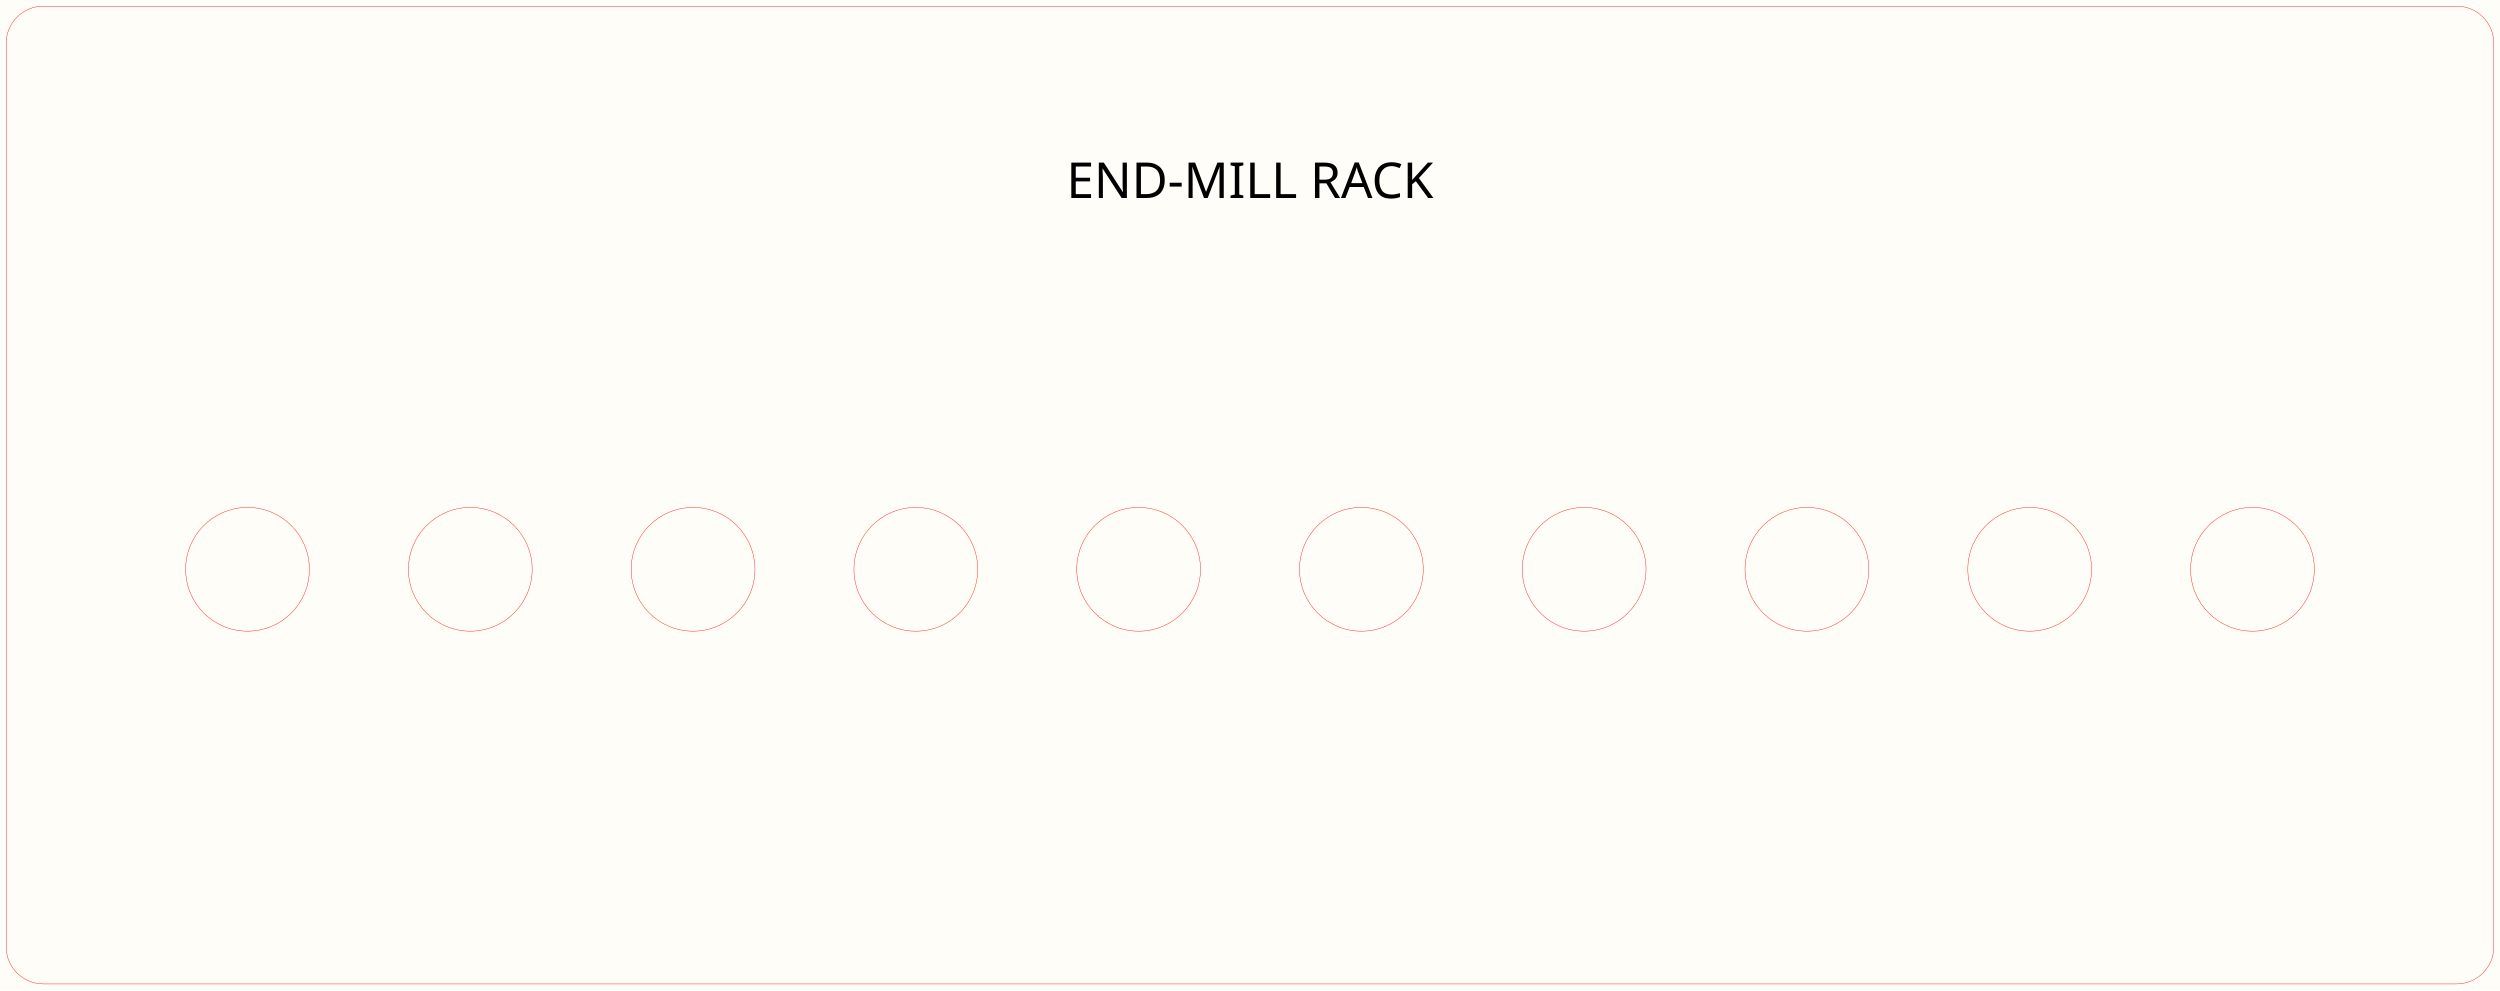
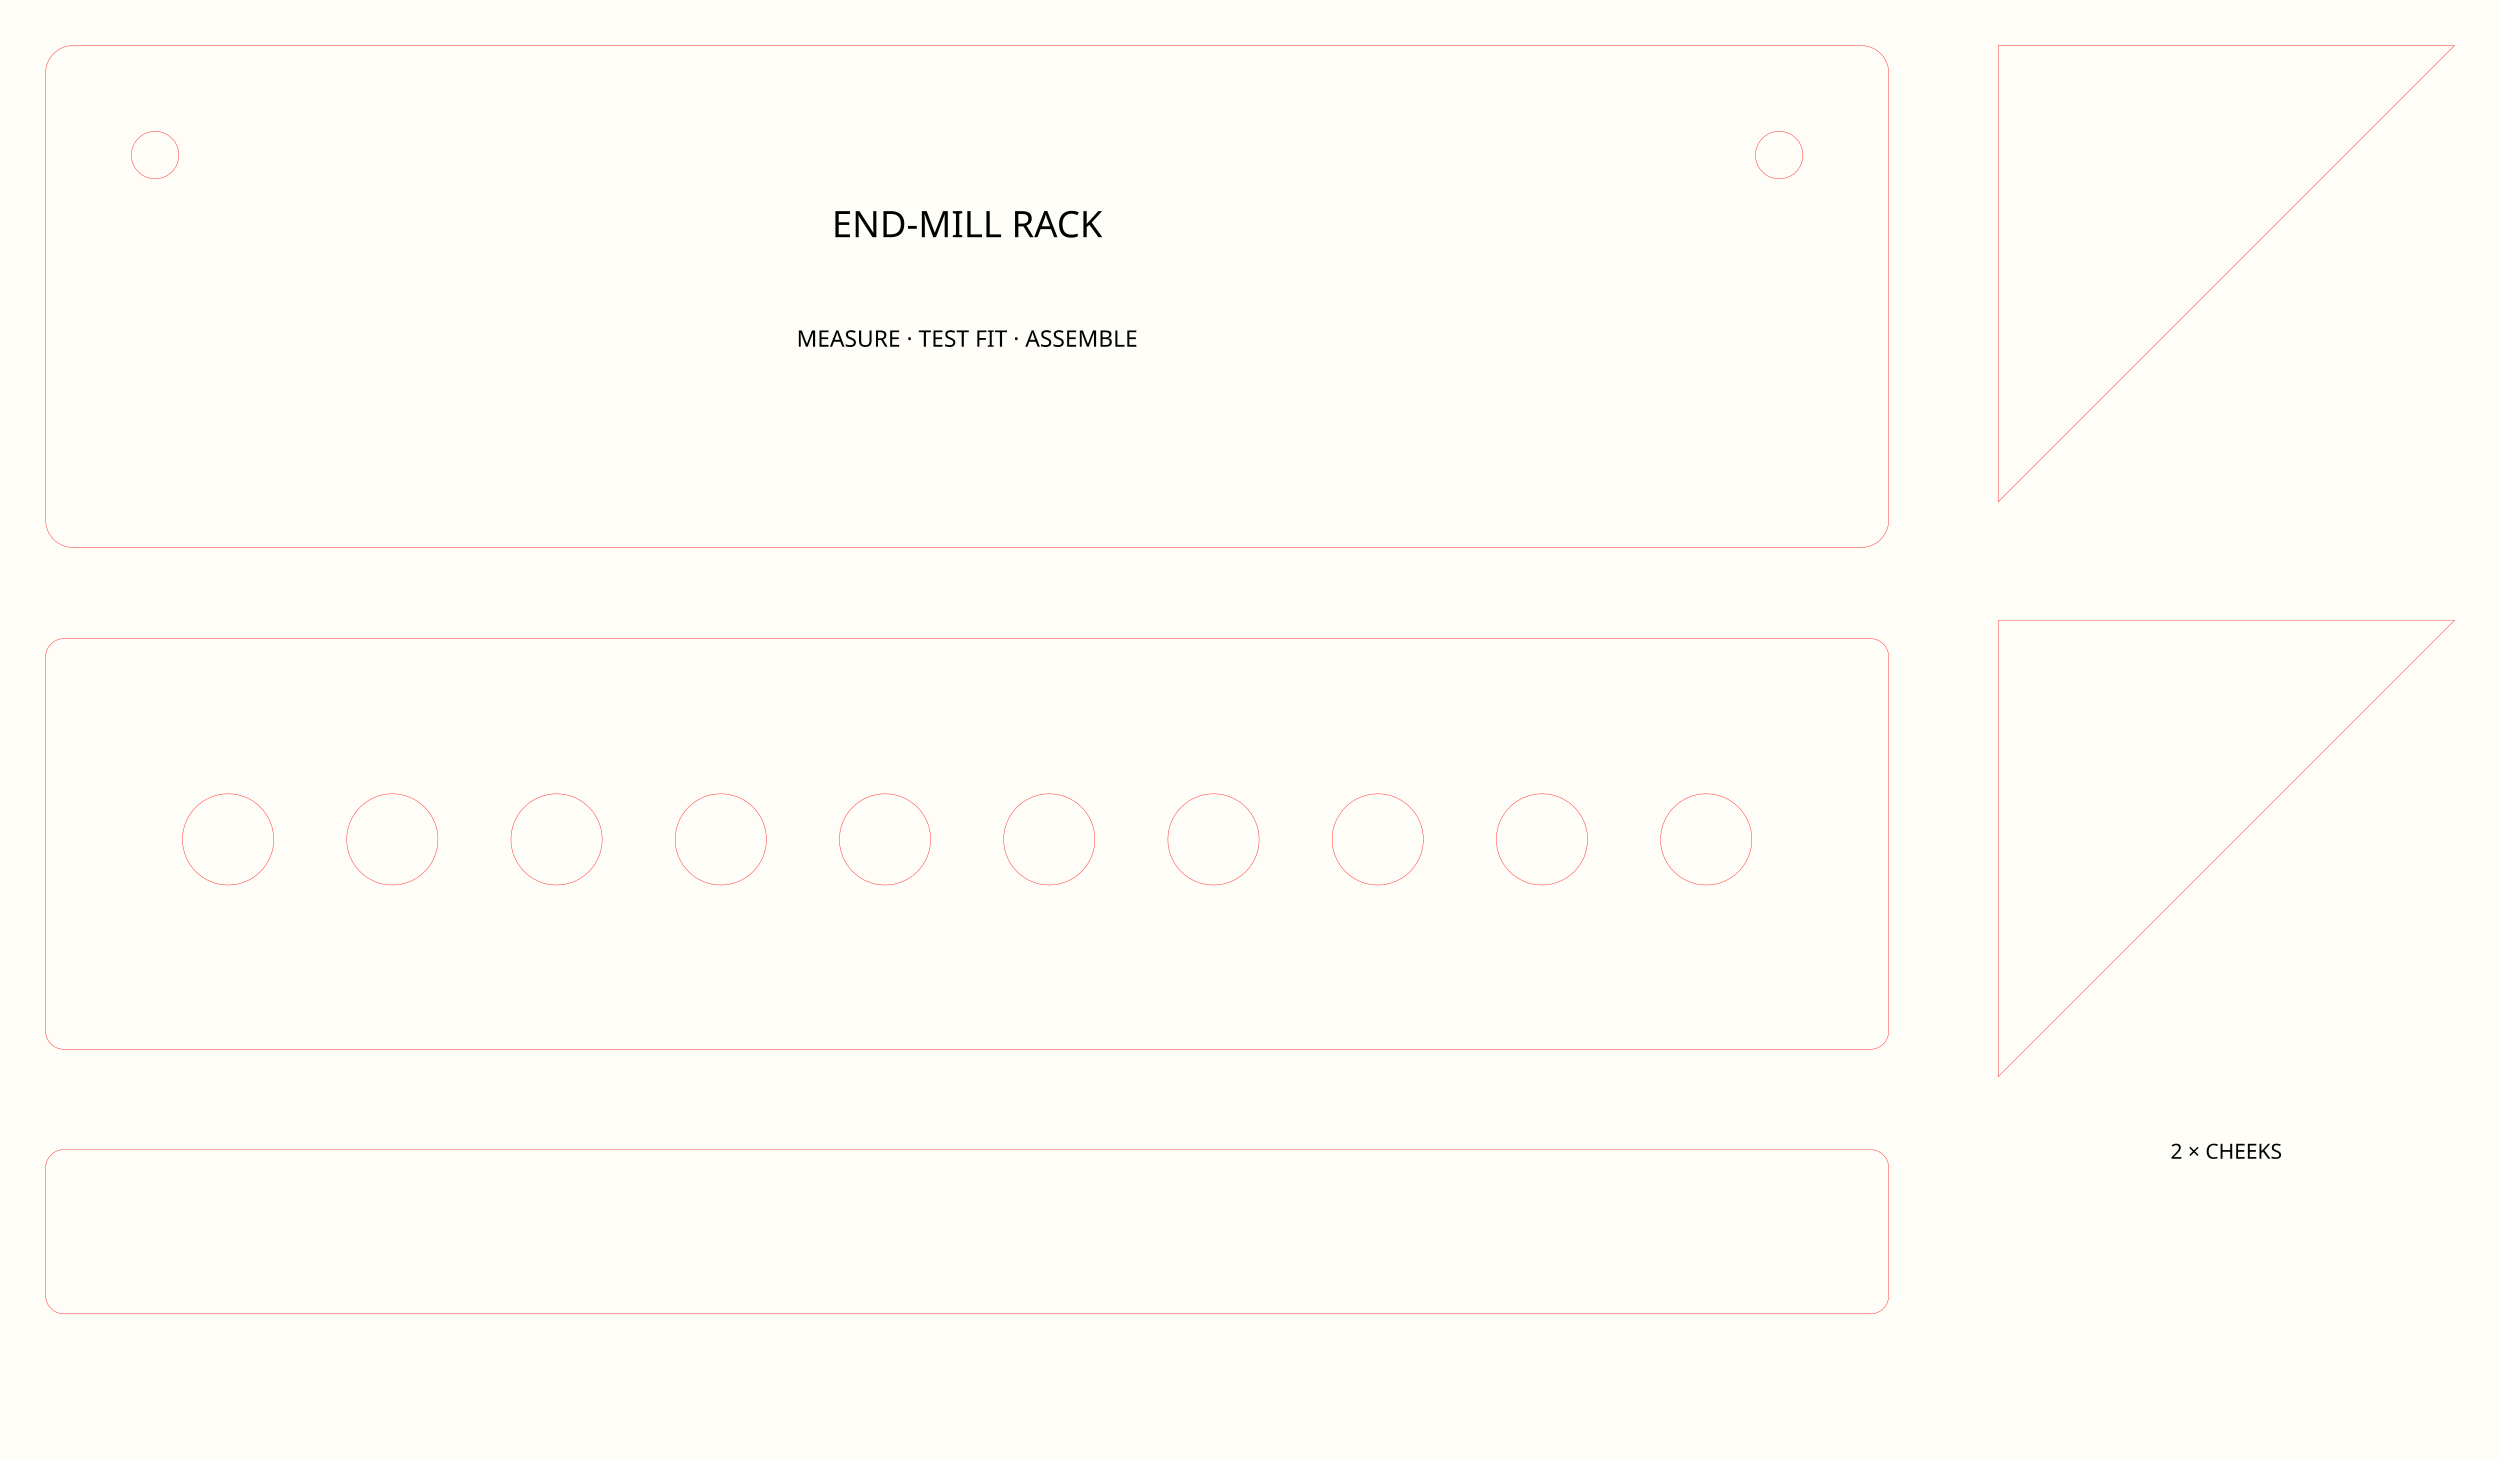
- <svg xmlns="http://www.w3.org/2000/svg" width="640" height="253.465" viewBox="0 0 202 80">
-   <rect x="0" y="0" width="202" height="80" fill="#fffdf8" />
+ <svg xmlns="http://www.w3.org/2000/svg" width="640" height="373.723" viewBox="0 0 274 160">
+   <rect x="0" y="0" width="274" height="160" fill="#fffdf8" />
  <g id="cut" aria-label="CUT">
-     <rect x="0.5" y="0.5" width="201" height="79" rx="3" ry="3" fill="none" stroke="#ff0000" stroke-width="0.1" vector-effect="non-scaling-stroke" data-operation="CUT" data-closed="true" />
-     <circle cx="20" cy="46" r="5" fill="none" stroke="#ff0000" stroke-width="0.1" vector-effect="non-scaling-stroke" data-operation="CUT" data-closed="true" />
-     <circle cx="38" cy="46" r="5" fill="none" stroke="#ff0000" stroke-width="0.1" vector-effect="non-scaling-stroke" data-operation="CUT" data-closed="true" />
-     <circle cx="56" cy="46" r="5" fill="none" stroke="#ff0000" stroke-width="0.1" vector-effect="non-scaling-stroke" data-operation="CUT" data-closed="true" />
-     <circle cx="74" cy="46" r="5" fill="none" stroke="#ff0000" stroke-width="0.1" vector-effect="non-scaling-stroke" data-operation="CUT" data-closed="true" />
-     <circle cx="92" cy="46" r="5" fill="none" stroke="#ff0000" stroke-width="0.1" vector-effect="non-scaling-stroke" data-operation="CUT" data-closed="true" />
-     <circle cx="110" cy="46" r="5" fill="none" stroke="#ff0000" stroke-width="0.1" vector-effect="non-scaling-stroke" data-operation="CUT" data-closed="true" />
-     <circle cx="128" cy="46" r="5" fill="none" stroke="#ff0000" stroke-width="0.1" vector-effect="non-scaling-stroke" data-operation="CUT" data-closed="true" />
-     <circle cx="146" cy="46" r="5" fill="none" stroke="#ff0000" stroke-width="0.1" vector-effect="non-scaling-stroke" data-operation="CUT" data-closed="true" />
-     <circle cx="164" cy="46" r="5" fill="none" stroke="#ff0000" stroke-width="0.1" vector-effect="non-scaling-stroke" data-operation="CUT" data-closed="true" />
-     <circle cx="182" cy="46" r="5" fill="none" stroke="#ff0000" stroke-width="0.1" vector-effect="non-scaling-stroke" data-operation="CUT" data-closed="true" />
+     <rect x="5" y="5" width="202" height="55" rx="3" ry="3" fill="none" stroke="#ff0000" stroke-width="0.1" vector-effect="non-scaling-stroke" data-operation="CUT" data-closed="true" />
+     <circle cx="17" cy="17" r="2.6" fill="none" stroke="#ff0000" stroke-width="0.1" vector-effect="non-scaling-stroke" data-operation="CUT" data-closed="true" />
+     <circle cx="195" cy="17" r="2.6" fill="none" stroke="#ff0000" stroke-width="0.1" vector-effect="non-scaling-stroke" data-operation="CUT" data-closed="true" />
+     <rect x="5" y="70" width="202" height="45" rx="2" ry="2" fill="none" stroke="#ff0000" stroke-width="0.1" vector-effect="non-scaling-stroke" data-operation="CUT" data-closed="true" />
+     <rect x="5" y="126" width="202" height="18" rx="2" ry="2" fill="none" stroke="#ff0000" stroke-width="0.1" vector-effect="non-scaling-stroke" data-operation="CUT" data-closed="true" />
+     <polygon points="219,5 269,5 219,55" fill="none" stroke="#ff0000" stroke-width="0.1" vector-effect="non-scaling-stroke" data-operation="CUT" data-closed="true" />
+     <polygon points="219,68 269,68 219,118" fill="none" stroke="#ff0000" stroke-width="0.1" vector-effect="non-scaling-stroke" data-operation="CUT" data-closed="true" />
+     <circle cx="25" cy="92" r="5" fill="none" stroke="#ff0000" stroke-width="0.1" vector-effect="non-scaling-stroke" data-operation="CUT" data-closed="true" />
+     <circle cx="43" cy="92" r="5" fill="none" stroke="#ff0000" stroke-width="0.1" vector-effect="non-scaling-stroke" data-operation="CUT" data-closed="true" />
+     <circle cx="61" cy="92" r="5" fill="none" stroke="#ff0000" stroke-width="0.1" vector-effect="non-scaling-stroke" data-operation="CUT" data-closed="true" />
+     <circle cx="79" cy="92" r="5" fill="none" stroke="#ff0000" stroke-width="0.1" vector-effect="non-scaling-stroke" data-operation="CUT" data-closed="true" />
+     <circle cx="97" cy="92" r="5" fill="none" stroke="#ff0000" stroke-width="0.1" vector-effect="non-scaling-stroke" data-operation="CUT" data-closed="true" />
+     <circle cx="115" cy="92" r="5" fill="none" stroke="#ff0000" stroke-width="0.1" vector-effect="non-scaling-stroke" data-operation="CUT" data-closed="true" />
+     <circle cx="133" cy="92" r="5" fill="none" stroke="#ff0000" stroke-width="0.1" vector-effect="non-scaling-stroke" data-operation="CUT" data-closed="true" />
+     <circle cx="151" cy="92" r="5" fill="none" stroke="#ff0000" stroke-width="0.1" vector-effect="non-scaling-stroke" data-operation="CUT" data-closed="true" />
+     <circle cx="169" cy="92" r="5" fill="none" stroke="#ff0000" stroke-width="0.1" vector-effect="non-scaling-stroke" data-operation="CUT" data-closed="true" />
+     <circle cx="187" cy="92" r="5" fill="none" stroke="#ff0000" stroke-width="0.1" vector-effect="non-scaling-stroke" data-operation="CUT" data-closed="true" />
  </g>
  <g id="engrave" aria-label="ENGRAVE">
-     <text x="101" y="16" font-family="sans-serif" font-size="4" text-anchor="middle" fill="#000000" stroke="none" data-operation="ENGRAVE">END-MILL RACK</text>
+     <text x="106" y="26" font-family="sans-serif" font-size="4" text-anchor="middle" fill="#000000" stroke="none" data-operation="ENGRAVE">END-MILL RACK</text>
+     <text x="106" y="38" font-family="sans-serif" font-size="2.5" text-anchor="middle" fill="#000000" stroke="none" data-operation="ENGRAVE">MEASURE · TEST FIT · ASSEMBLE</text>
+     <text x="244" y="127" font-family="sans-serif" font-size="2.3" text-anchor="middle" fill="#000000" stroke="none" data-operation="ENGRAVE">2 × CHEEKS</text>
  </g>
</svg>
